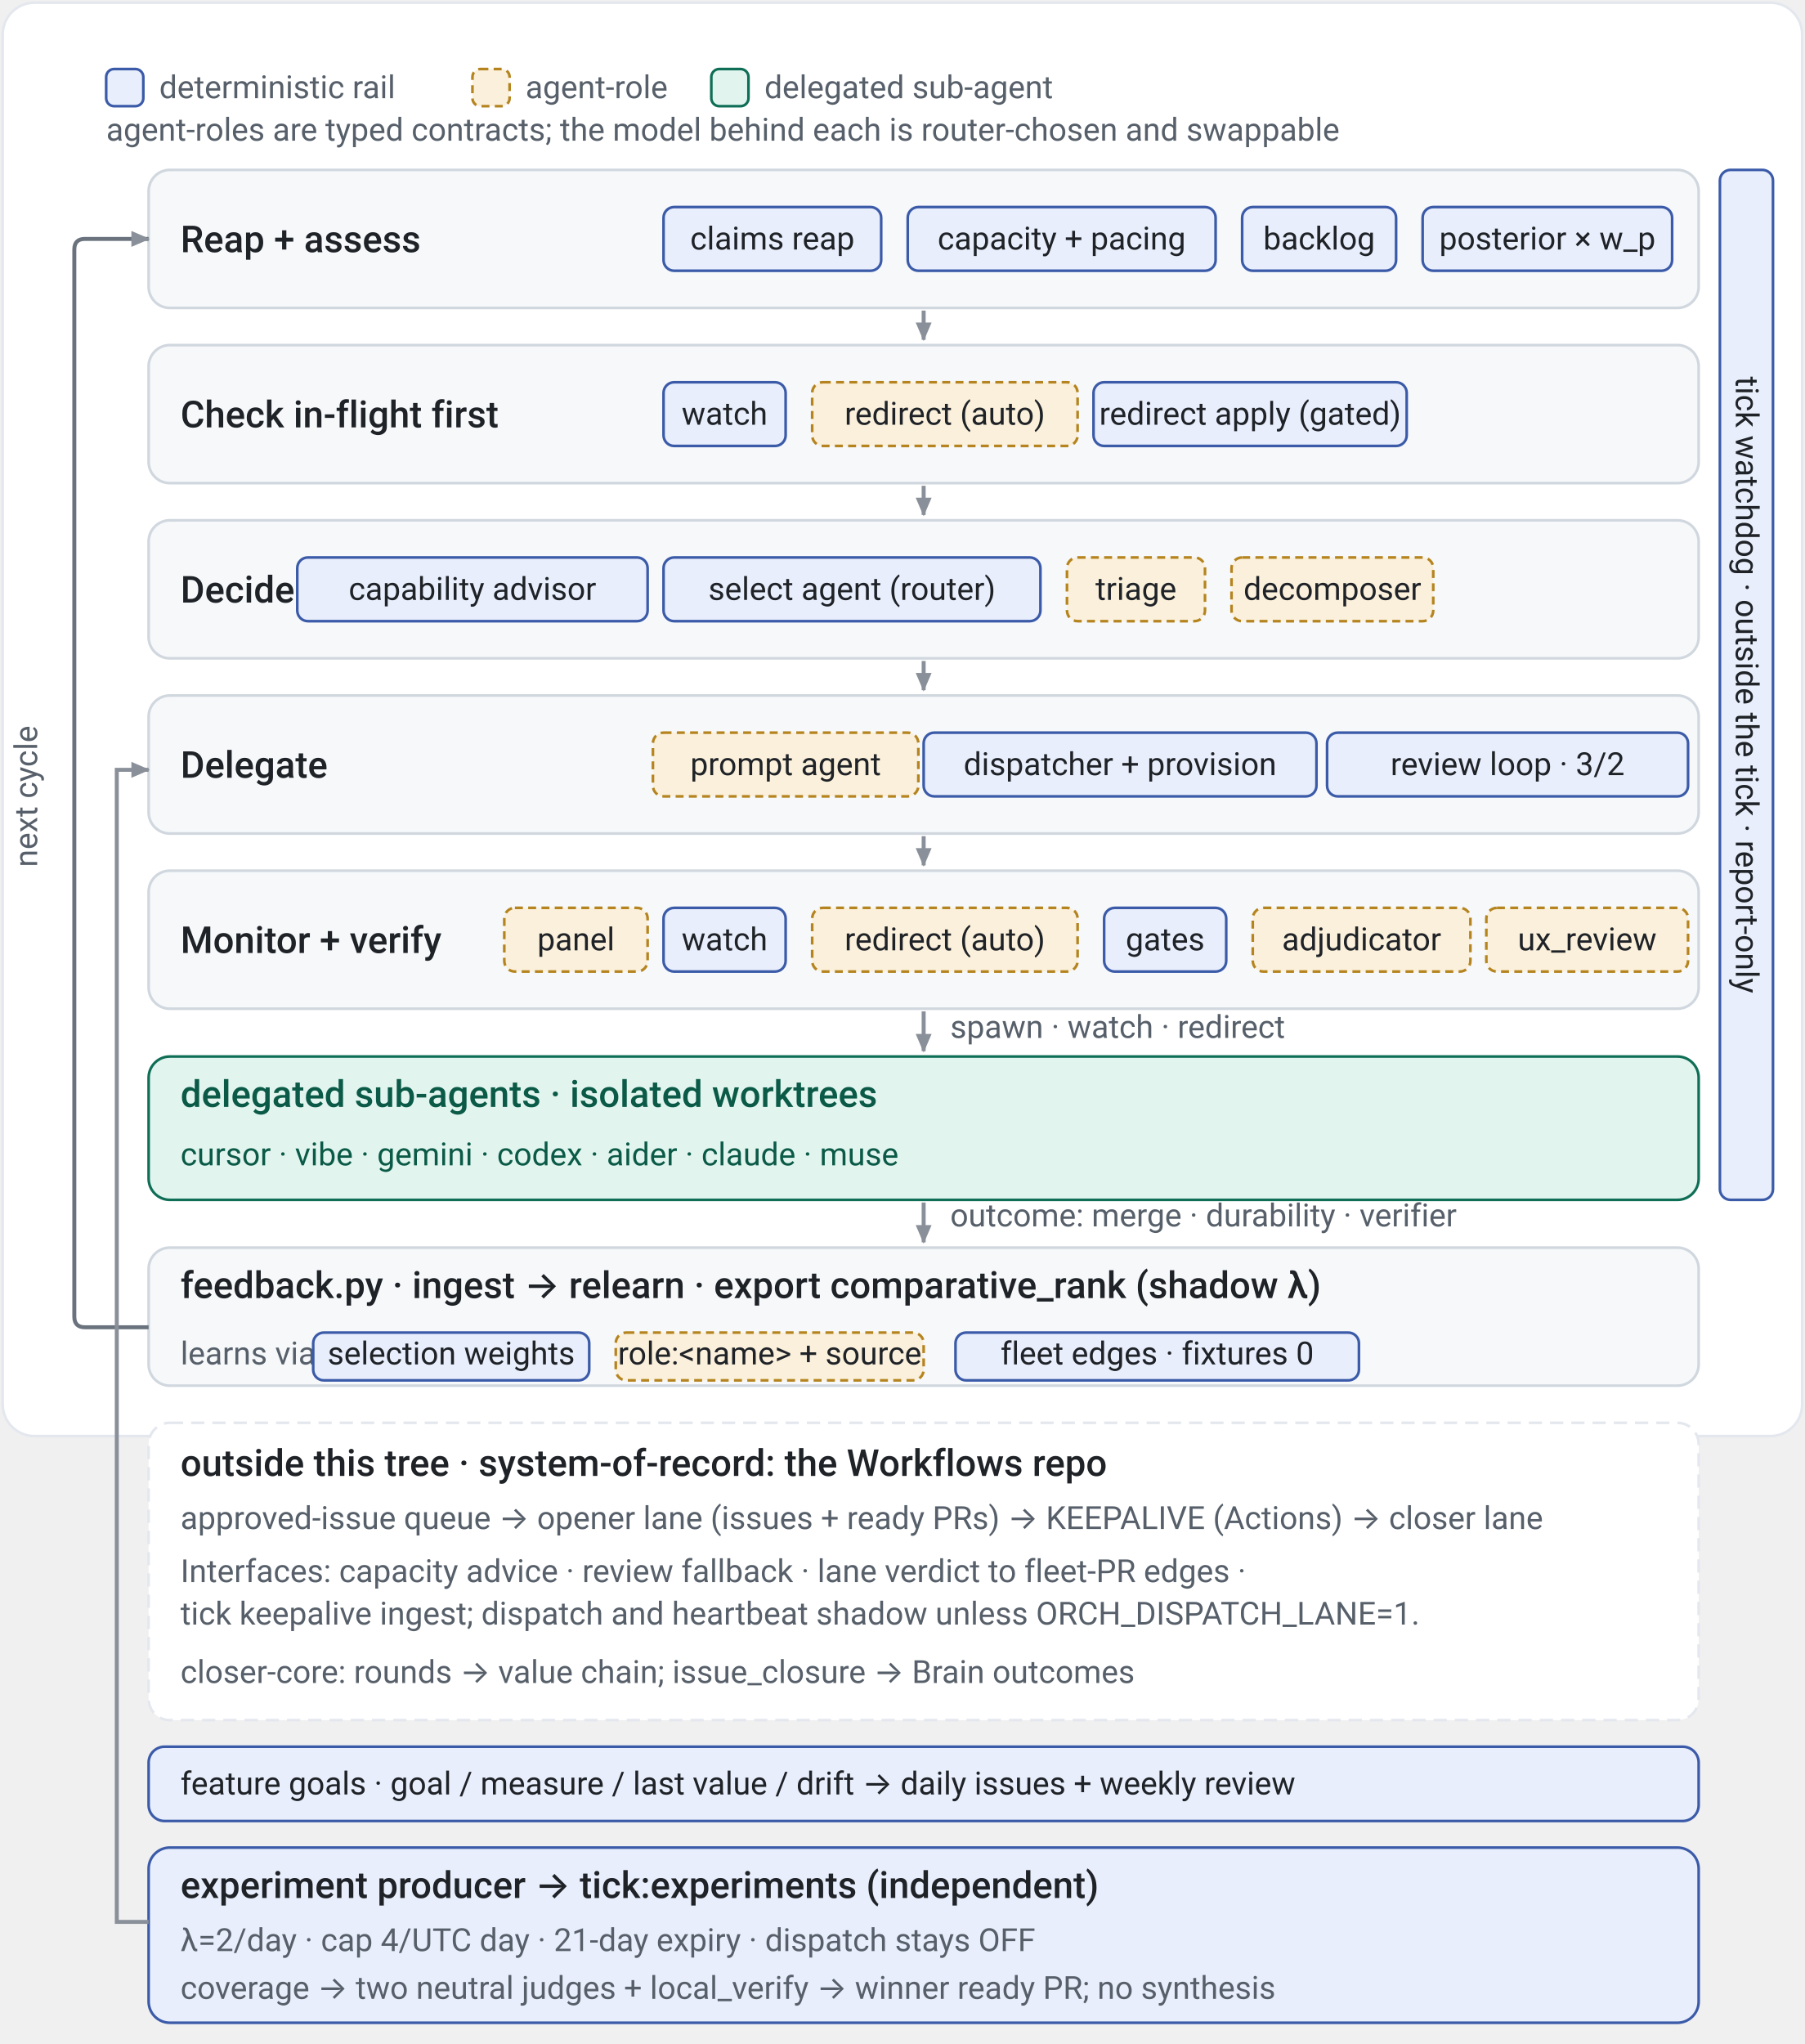
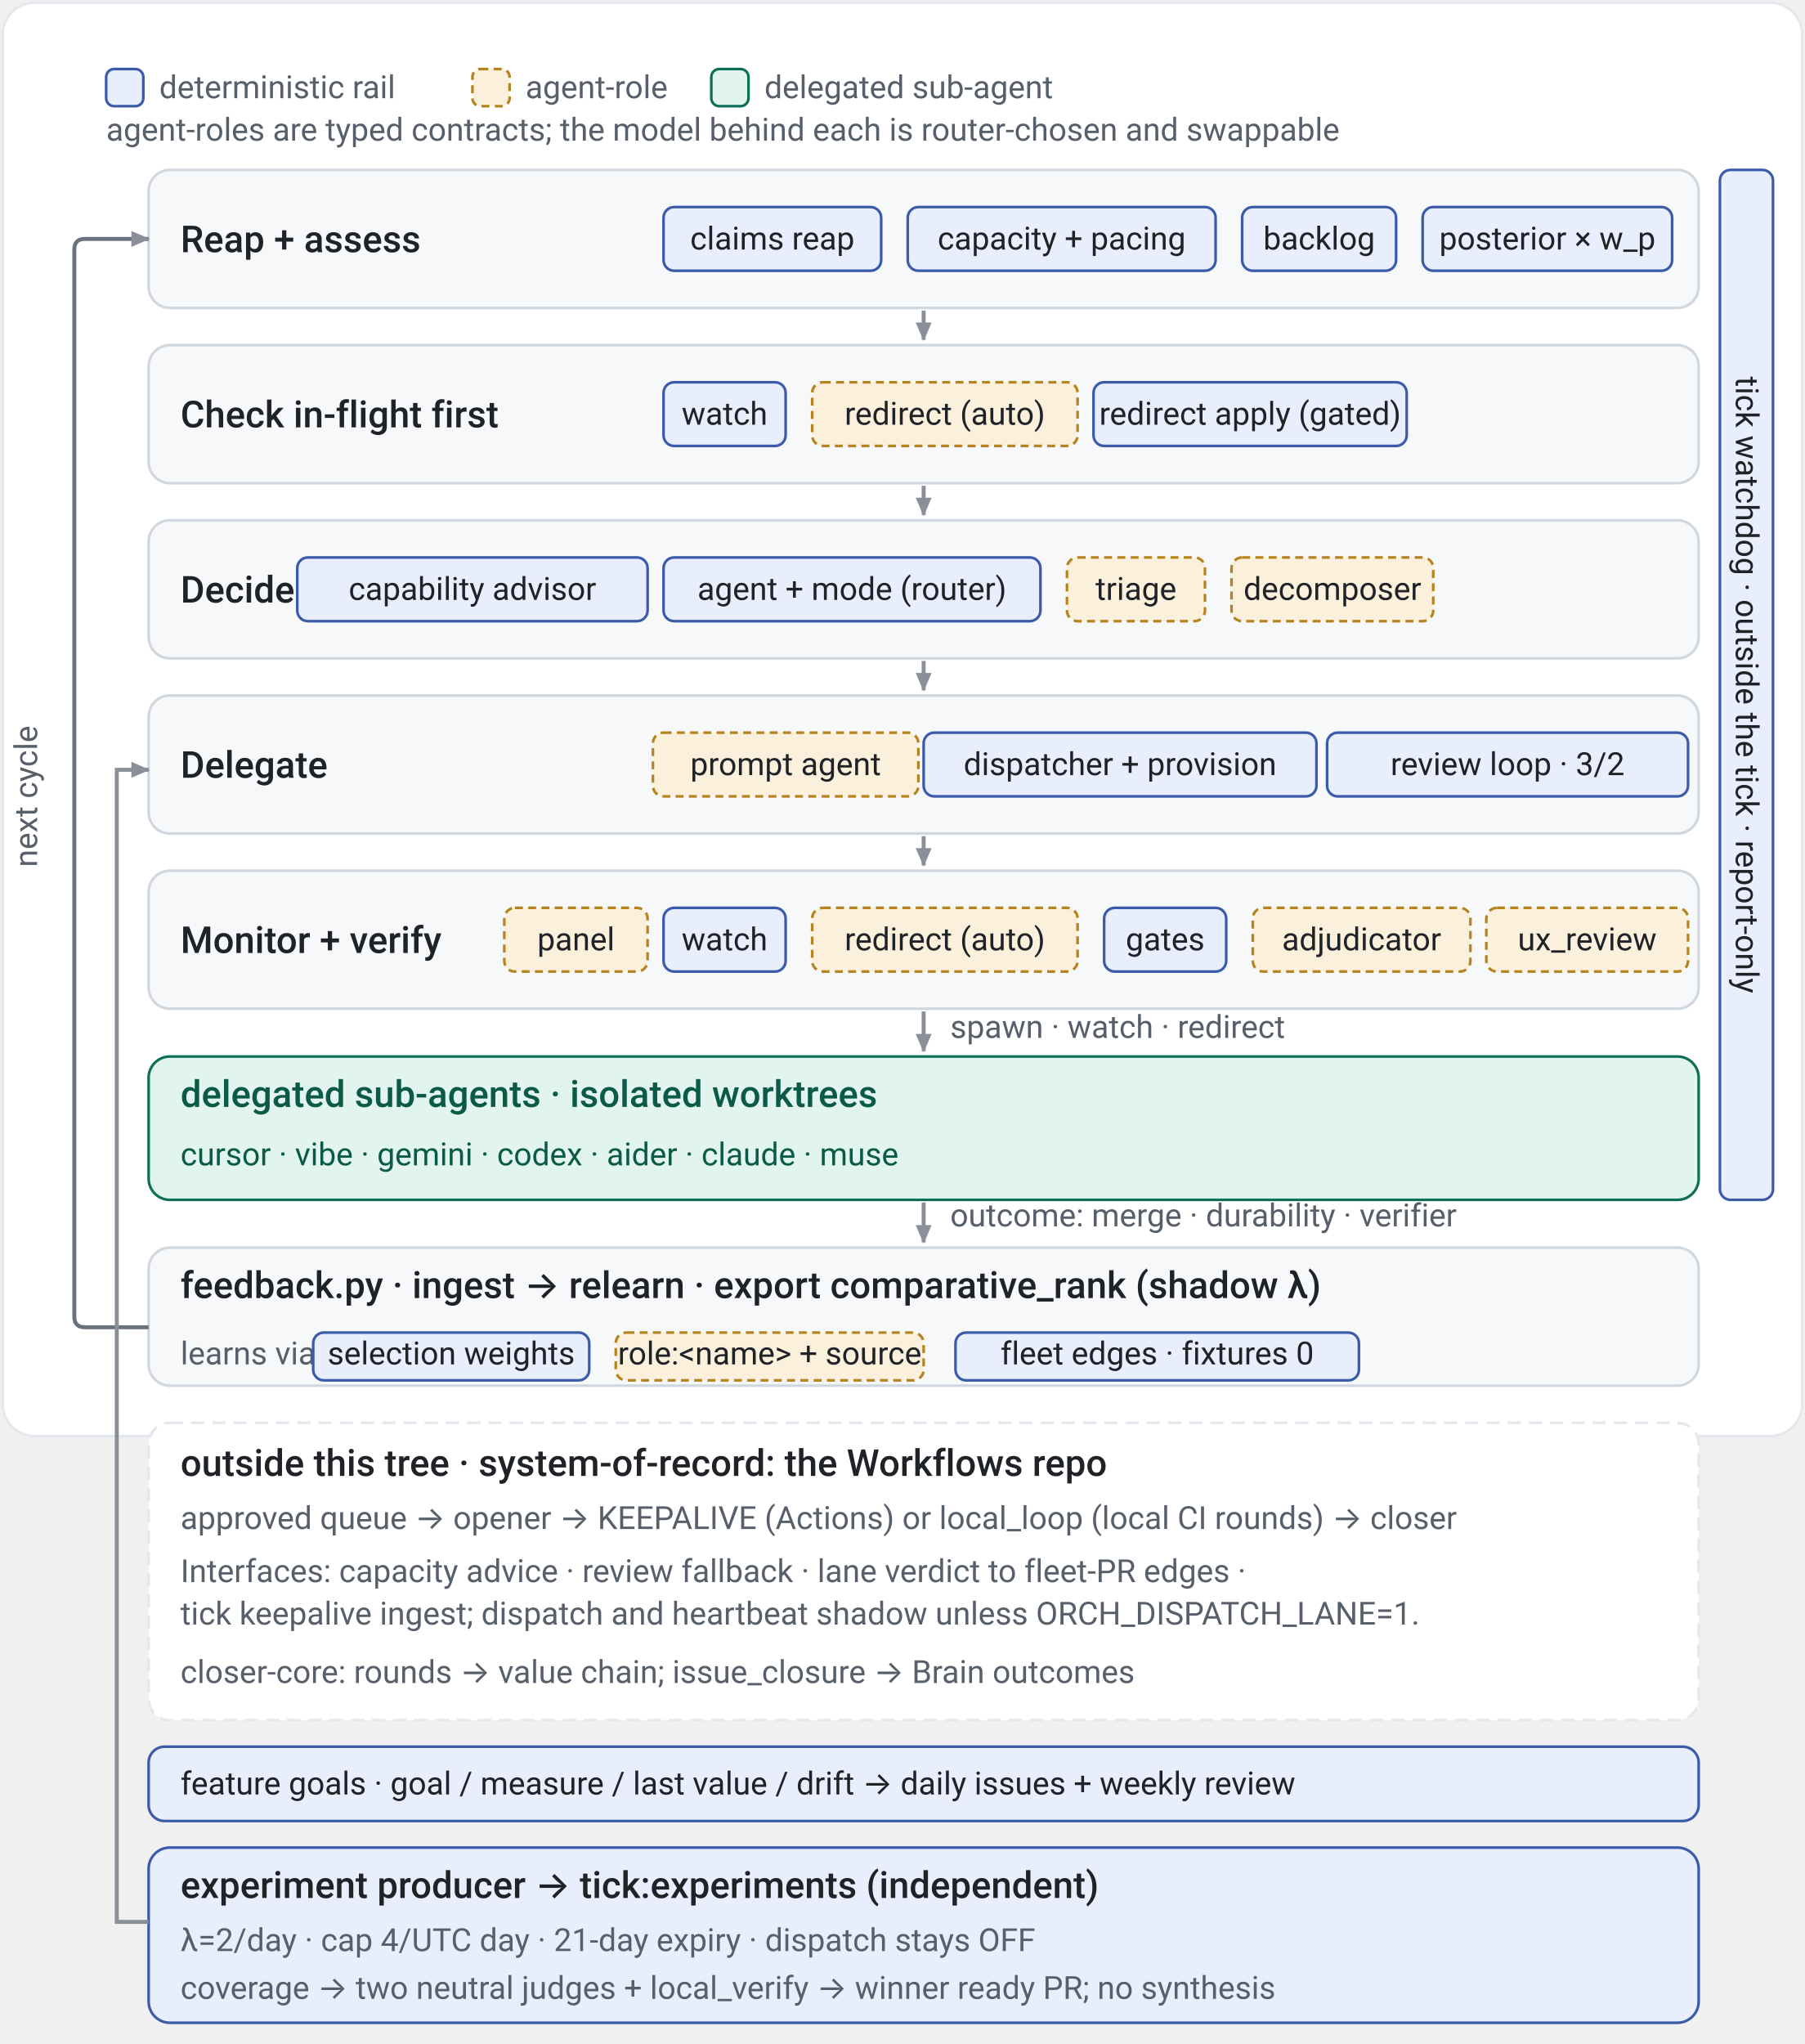
<svg xmlns="http://www.w3.org/2000/svg" width="680" viewBox="0 0 680 770" role="img">
  <style>
  .bg{fill:#ffffff;stroke:#e4e8ee;}
  .t,.th,.subhead{font:500 14px ui-sans-serif,system-ui,-apple-system,"Segoe UI",Roboto,sans-serif;fill:#1f2328;}
  .subhead{fill:#0b5a47;}
  .ts{font:400 12px ui-sans-serif,system-ui,-apple-system,"Segoe UI",Roboto,sans-serif;fill:#57606a;}
  .ct{font:400 12px ui-sans-serif,system-ui,-apple-system,"Segoe UI",Roboto,sans-serif;fill:#1f2328;}
  .ctsub{font:400 12px ui-sans-serif,system-ui,-apple-system,"Segoe UI",Roboto,sans-serif;fill:#0b5a47;}
  .stage{fill:#f6f8fa;stroke:#d0d7de;}
  .rail{fill:#e8eefb;stroke:#3b5ba9;}
  .role{fill:#fbf0db;stroke:#b5841f;stroke-dasharray:3 2;}
  .sub{fill:#e1f5ee;stroke:#0f6e56;}
  .arrow{stroke:#8a9099;stroke-width:1.5;fill:none;}
  .return{stroke:#6a737d;stroke-width:1.5;fill:none;}
</style>
  <defs>
    <marker id="ah" markerWidth="9" markerHeight="9" refX="6.5" refY="3" orient="auto" markerUnits="userSpaceOnUse">
      <path d="M0,0 L7,3 L0,6 Z" fill="#8a9099" />
    </marker>
  </defs>
  <rect class="bg" x="1" y="1" width="678" height="540" rx="12" />
  <rect class="rail" x="40" y="26" width="14" height="14" rx="3" />
  <text class="ts" x="60" y="37">deterministic rail</text>
  <rect class="role" x="178" y="26" width="14" height="14" rx="3" />
  <text class="ts" x="198" y="37">agent-role</text>
  <rect class="sub" x="268" y="26" width="14" height="14" rx="3" />
  <text class="ts" x="288" y="37">delegated sub-agent</text>
  <text class="ts" x="40" y="53">agent-roles are typed contracts; the model behind each is router-chosen and swappable</text>
  <rect class="stage" x="56" y="64" width="584" height="52" rx="8" />
  <text class="th" x="68" y="95">Reap + assess</text>
  <rect class="rail" x="250" y="78" width="82" height="24" rx="4" />
  <text class="ct" x="291" y="94" text-anchor="middle">claims reap</text>
  <rect class="rail" x="342" y="78" width="116" height="24" rx="4" />
  <text class="ct" x="400" y="94" text-anchor="middle">capacity + pacing</text>
  <rect class="rail" x="468" y="78" width="58" height="24" rx="4" />
  <text class="ct" x="497" y="94" text-anchor="middle">backlog</text>
  <rect class="rail" x="536" y="78" width="94" height="24" rx="4" />
  <text class="ct" x="583" y="94" text-anchor="middle">posterior × w_p</text>
  <rect class="stage" x="56" y="130" width="584" height="52" rx="8" />
  <text class="th" x="68" y="161">Check in-flight first</text>
  <rect class="rail" x="250" y="144" width="46" height="24" rx="4" />
  <text class="ct" x="273" y="160" text-anchor="middle">watch</text>
  <rect class="role" x="306" y="144" width="100" height="24" rx="4" />
  <text class="ct" x="356" y="160" text-anchor="middle">redirect (auto)</text>
  <rect class="rail" x="412" y="144" width="118" height="24" rx="4" />
  <text class="ct" x="471" y="160" text-anchor="middle">redirect apply (gated)</text>
  <g />
  <rect class="stage" x="56" y="196" width="584" height="52" rx="8" />
  <text class="th" x="68" y="227">Decide</text>
  <rect class="rail" x="112" y="210" width="132" height="24" rx="4" />
  <text class="ct" x="178" y="226" text-anchor="middle">capability advisor</text>
  <rect class="rail" x="250" y="210" width="142" height="24" rx="4" />
-   <text class="ct" x="321" y="226" text-anchor="middle">select agent (router)</text>
+   <text class="ct" x="321" y="226" text-anchor="middle">agent + mode (router)</text>
  <rect class="role" x="402" y="210" width="52" height="24" rx="4" />
  <text class="ct" x="428" y="226" text-anchor="middle">triage</text>
  <rect class="role" x="464" y="210" width="76" height="24" rx="4" />
  <text class="ct" x="502" y="226" text-anchor="middle">decomposer</text>
  <rect class="stage" x="56" y="262" width="584" height="52" rx="8" />
  <text class="th" x="68" y="293">Delegate</text>
  <rect class="role" x="246" y="276" width="100" height="24" rx="4" />
  <text class="ct" x="296" y="292" text-anchor="middle">prompt agent</text>
  <rect class="rail" x="348" y="276" width="148" height="24" rx="4" />
  <text class="ct" x="422" y="292" text-anchor="middle">dispatcher + provision</text>
  <rect class="rail" x="500" y="276" width="136" height="24" rx="4" />
  <text class="ct" x="568" y="292" text-anchor="middle">review loop · 3/2</text>
  <g />
  <rect class="stage" x="56" y="328" width="584" height="52" rx="8" />
  <text class="th" x="68" y="359">Monitor + verify</text>
  <rect class="rail" x="250" y="342" width="46" height="24" rx="4" />
  <text class="ct" x="273" y="358" text-anchor="middle">watch</text>
  <rect class="role" x="306" y="342" width="100" height="24" rx="4" />
  <text class="ct" x="356" y="358" text-anchor="middle">redirect (auto)</text>
  <rect class="rail" x="416" y="342" width="46" height="24" rx="4" />
  <text class="ct" x="439" y="358" text-anchor="middle">gates</text>
  <rect class="role" x="472" y="342" width="82" height="24" rx="4" />
  <text class="ct" x="513" y="358" text-anchor="middle">adjudicator</text>
  <rect class="role" x="560" y="342" width="76" height="24" rx="4" />
  <text class="ct" x="598" y="358" text-anchor="middle">ux_review</text>
  <g>
    <rect class="role" x="190" y="342" width="54" height="24" rx="4" />
    <text class="ct" x="217" y="358" text-anchor="middle">panel</text>
  </g>
  <line class="arrow" x1="348" y1="117" x2="348" y2="128" marker-end="url(#ah)" />
  <line class="arrow" x1="348" y1="183" x2="348" y2="194" marker-end="url(#ah)" />
  <line class="arrow" x1="348" y1="249" x2="348" y2="260" marker-end="url(#ah)" />
  <line class="arrow" x1="348" y1="315" x2="348" y2="326" marker-end="url(#ah)" />
  <line class="arrow" x1="348" y1="381" x2="348" y2="396" marker-end="url(#ah)" />
  <text class="ts" x="358" y="391">spawn · watch · redirect</text>
  <rect class="sub" x="56" y="398" width="584" height="54" rx="8" />
  <text class="subhead" x="68" y="417">delegated sub-agents · isolated worktrees</text>
  <text class="ctsub" x="68" y="439">cursor · vibe · gemini · codex · aider · claude · muse</text>
  <line class="arrow" x1="348" y1="453" x2="348" y2="468" marker-end="url(#ah)" />
  <text class="ts" x="358" y="462">outcome: merge · durability · verifier</text>
  <g id="comparative-routing-shadow">
</g>
  <rect class="stage" x="56" y="470" width="584" height="52" rx="8" />
  <text class="th" x="68" y="489">feedback.py · ingest → relearn · export comparative_rank (shadow λ)</text>
  <text class="ts" x="68" y="514">learns via outcomes:</text>
  <rect class="rail" x="118" y="502" width="104" height="18" rx="4" />
  <text class="ct" x="170" y="514" text-anchor="middle">selection weights</text>
  <rect class="role" x="232" y="502" width="116" height="18" rx="4" />
  <text class="ct" x="290" y="514" text-anchor="middle">role:&lt;name&gt; + source</text>
  <rect class="rail" x="360" y="502" width="152" height="18" rx="4" />
  <text class="ct" x="436" y="514" text-anchor="middle">fleet edges · fixtures 0</text>
  <path class="return" d="M56,500 L32,500 Q28,500 28,496 L28,94 Q28,90 32,90 L56,90" marker-end="url(#ah)" />
  <text class="ts" x="14" y="300" text-anchor="middle" transform="rotate(-90 14 300)">next cycle</text>
  <rect class="rail" x="648" y="64" width="20" height="388" rx="4" />
  <text class="ct" x="654" y="258" text-anchor="middle" transform="rotate(90 654 258)">tick watchdog · outside the tick · report-only</text>
  <rect class="bg" x="56" y="536" width="584" height="112" rx="8" stroke-dasharray="5 3" />
  <text class="th" x="68" y="556">outside this tree · system-of-record: the Workflows repo</text>
-   <text class="ts" x="68" y="576">approved-issue queue → opener lane (issues + ready PRs) → KEEPALIVE (Actions) → closer lane</text>
+   <text class="ts" x="68" y="576">approved queue → opener → KEEPALIVE (Actions) or local_loop (local CI rounds) → closer</text>
  <text class="ts" x="68" y="596">Interfaces: capacity advice · review fallback · lane verdict to fleet-PR edges ·</text>
  <text class="ts" x="68" y="612">tick keepalive ingest; dispatch and heartbeat shadow unless ORCH_DISPATCH_LANE=1.</text>
  <text class="ts" x="68" y="634">closer-core: rounds → value chain; issue_closure → Brain outcomes</text>
  <g id="feature-goals-feedback">
    <rect class="rail" x="56" y="658" width="584" height="28" rx="6" />
    <text class="ct" x="68" y="676">feature goals · goal / measure / last value / drift → daily issues + weekly review</text>
  </g>
  <rect class="rail" x="56" y="696" width="584" height="66" rx="8" />
  <text class="th" x="68" y="715">experiment producer → tick:experiments (independent)</text>
  <text class="ts" x="68" y="735">λ=2/day · cap 4/UTC day · 21-day expiry · dispatch stays OFF</text>
  <text class="ts" x="68" y="753">coverage → two neutral judges + local_verify → winner ready PR; no synthesis</text>
  <path class="arrow" d="M56,724 L44,724 L44,290 L56,290" marker-end="url(#ah)" />
  <g id="native-handoff-contract" />
</svg>
